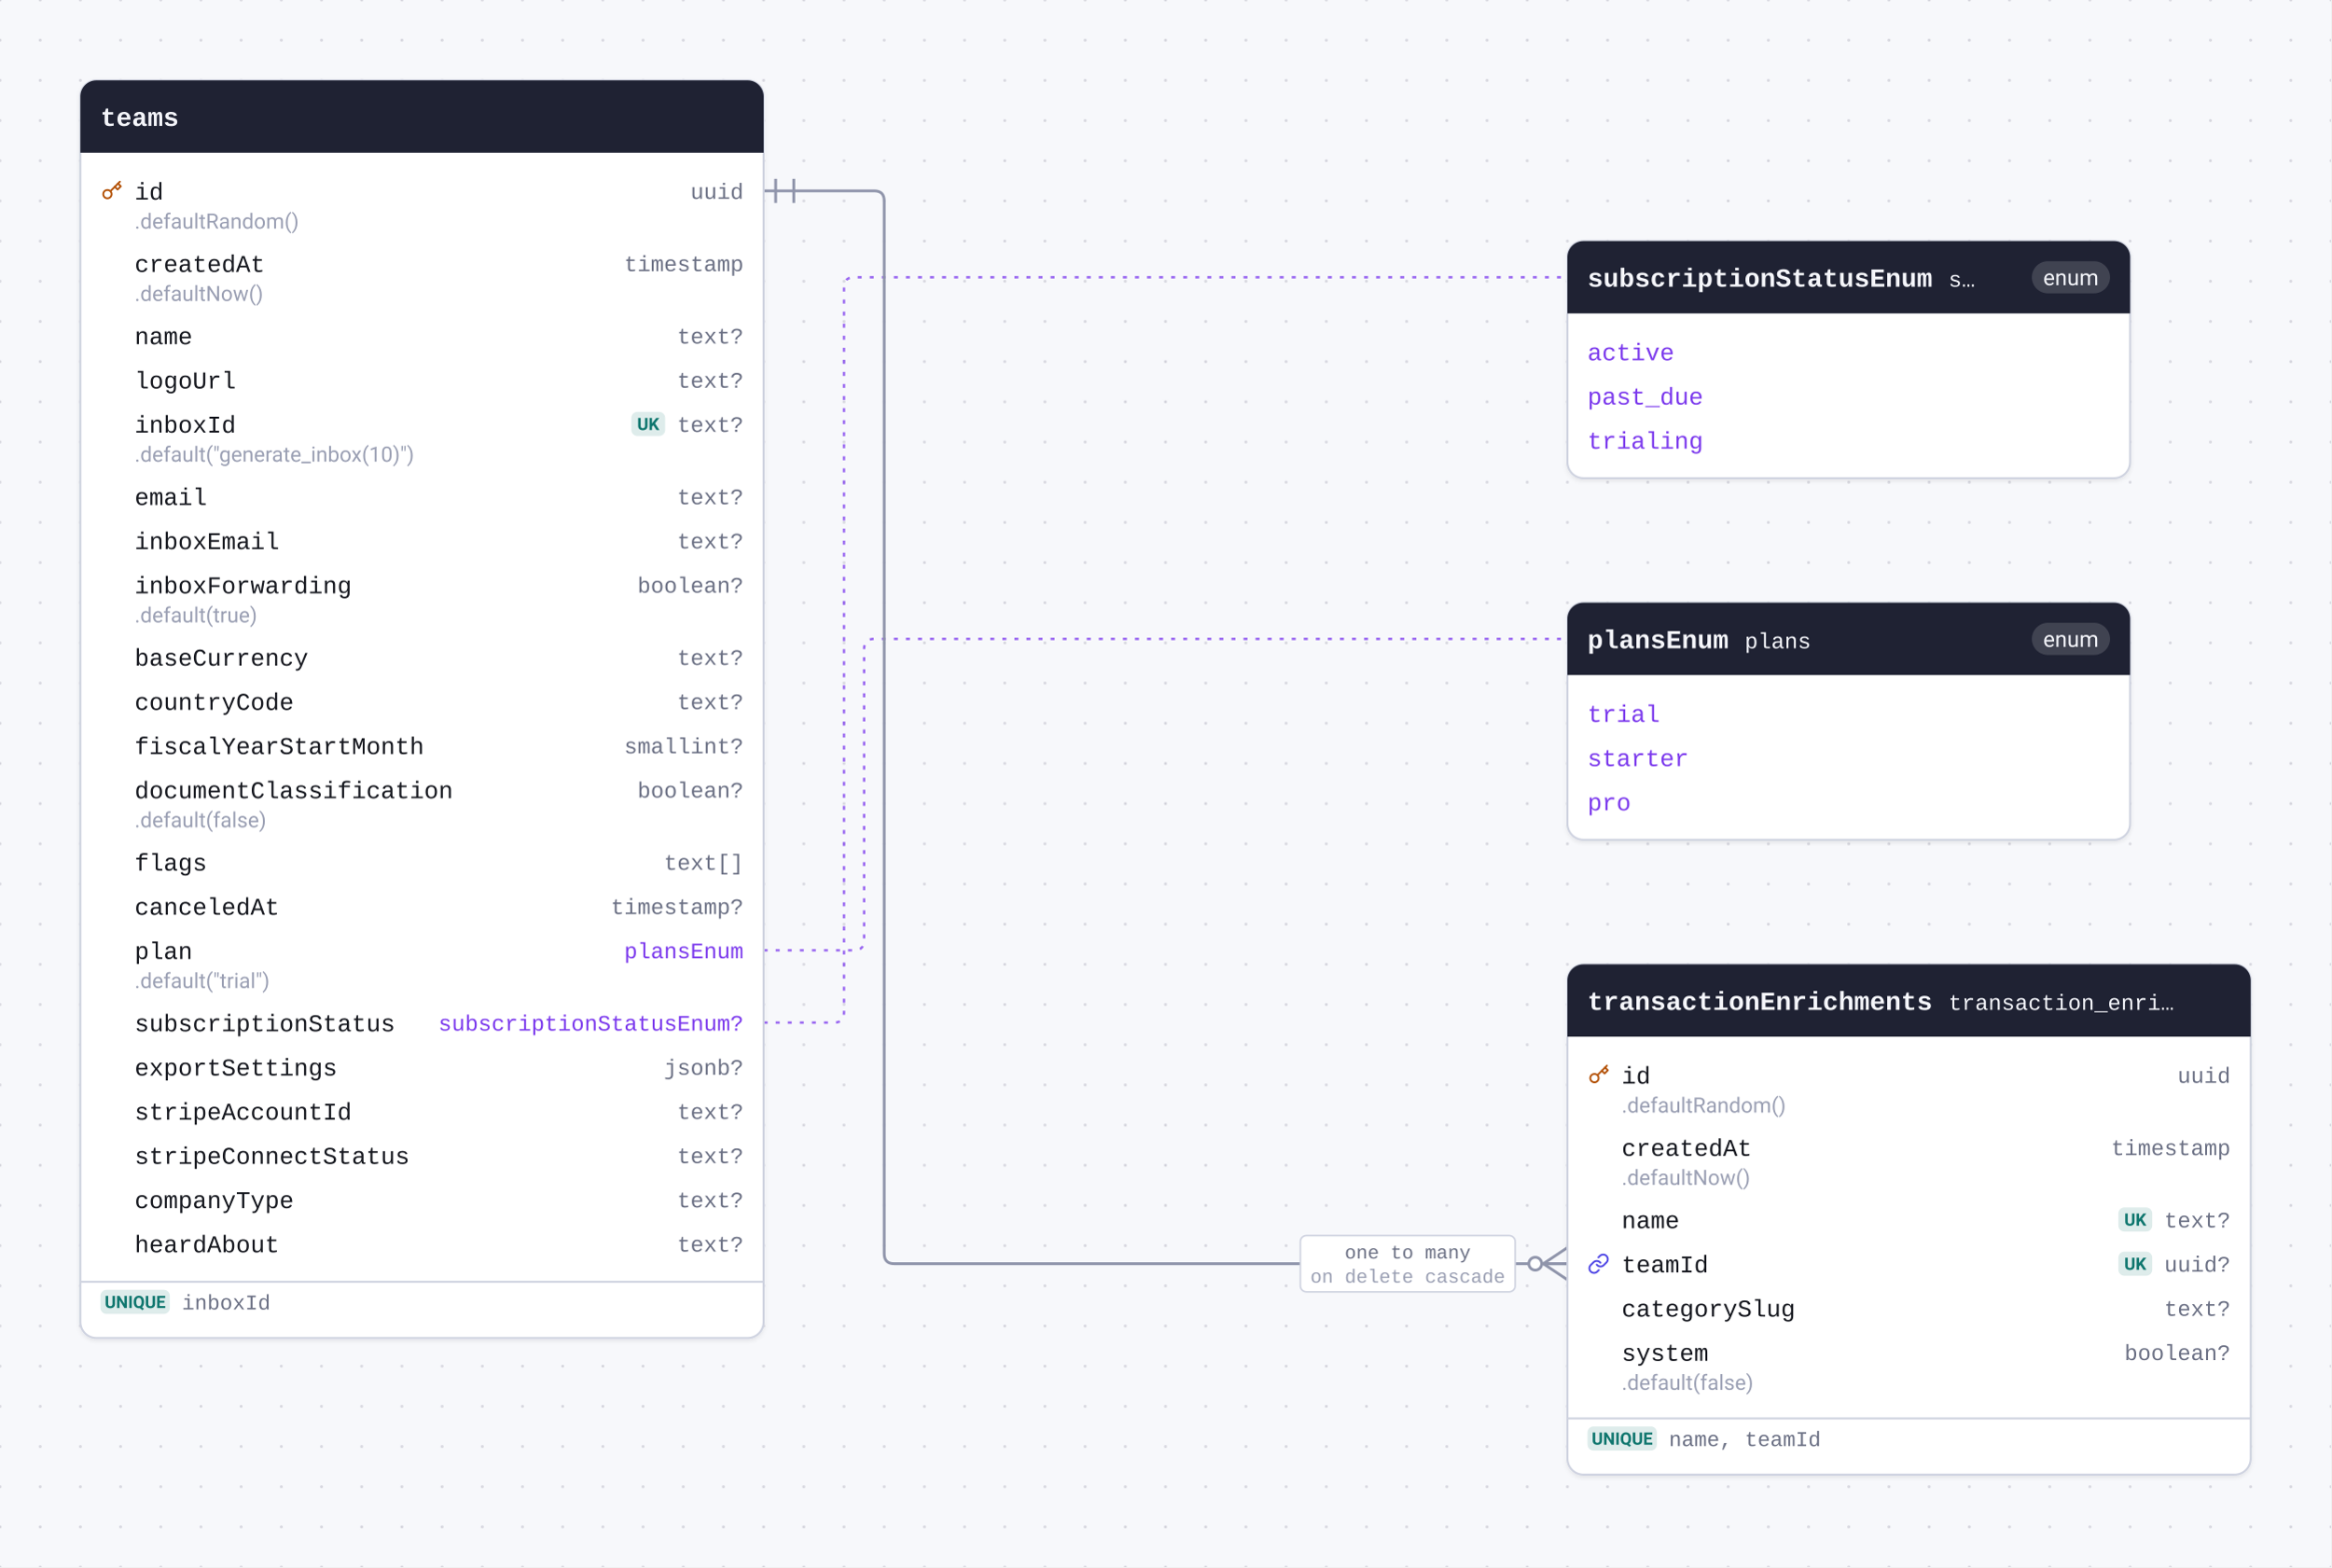
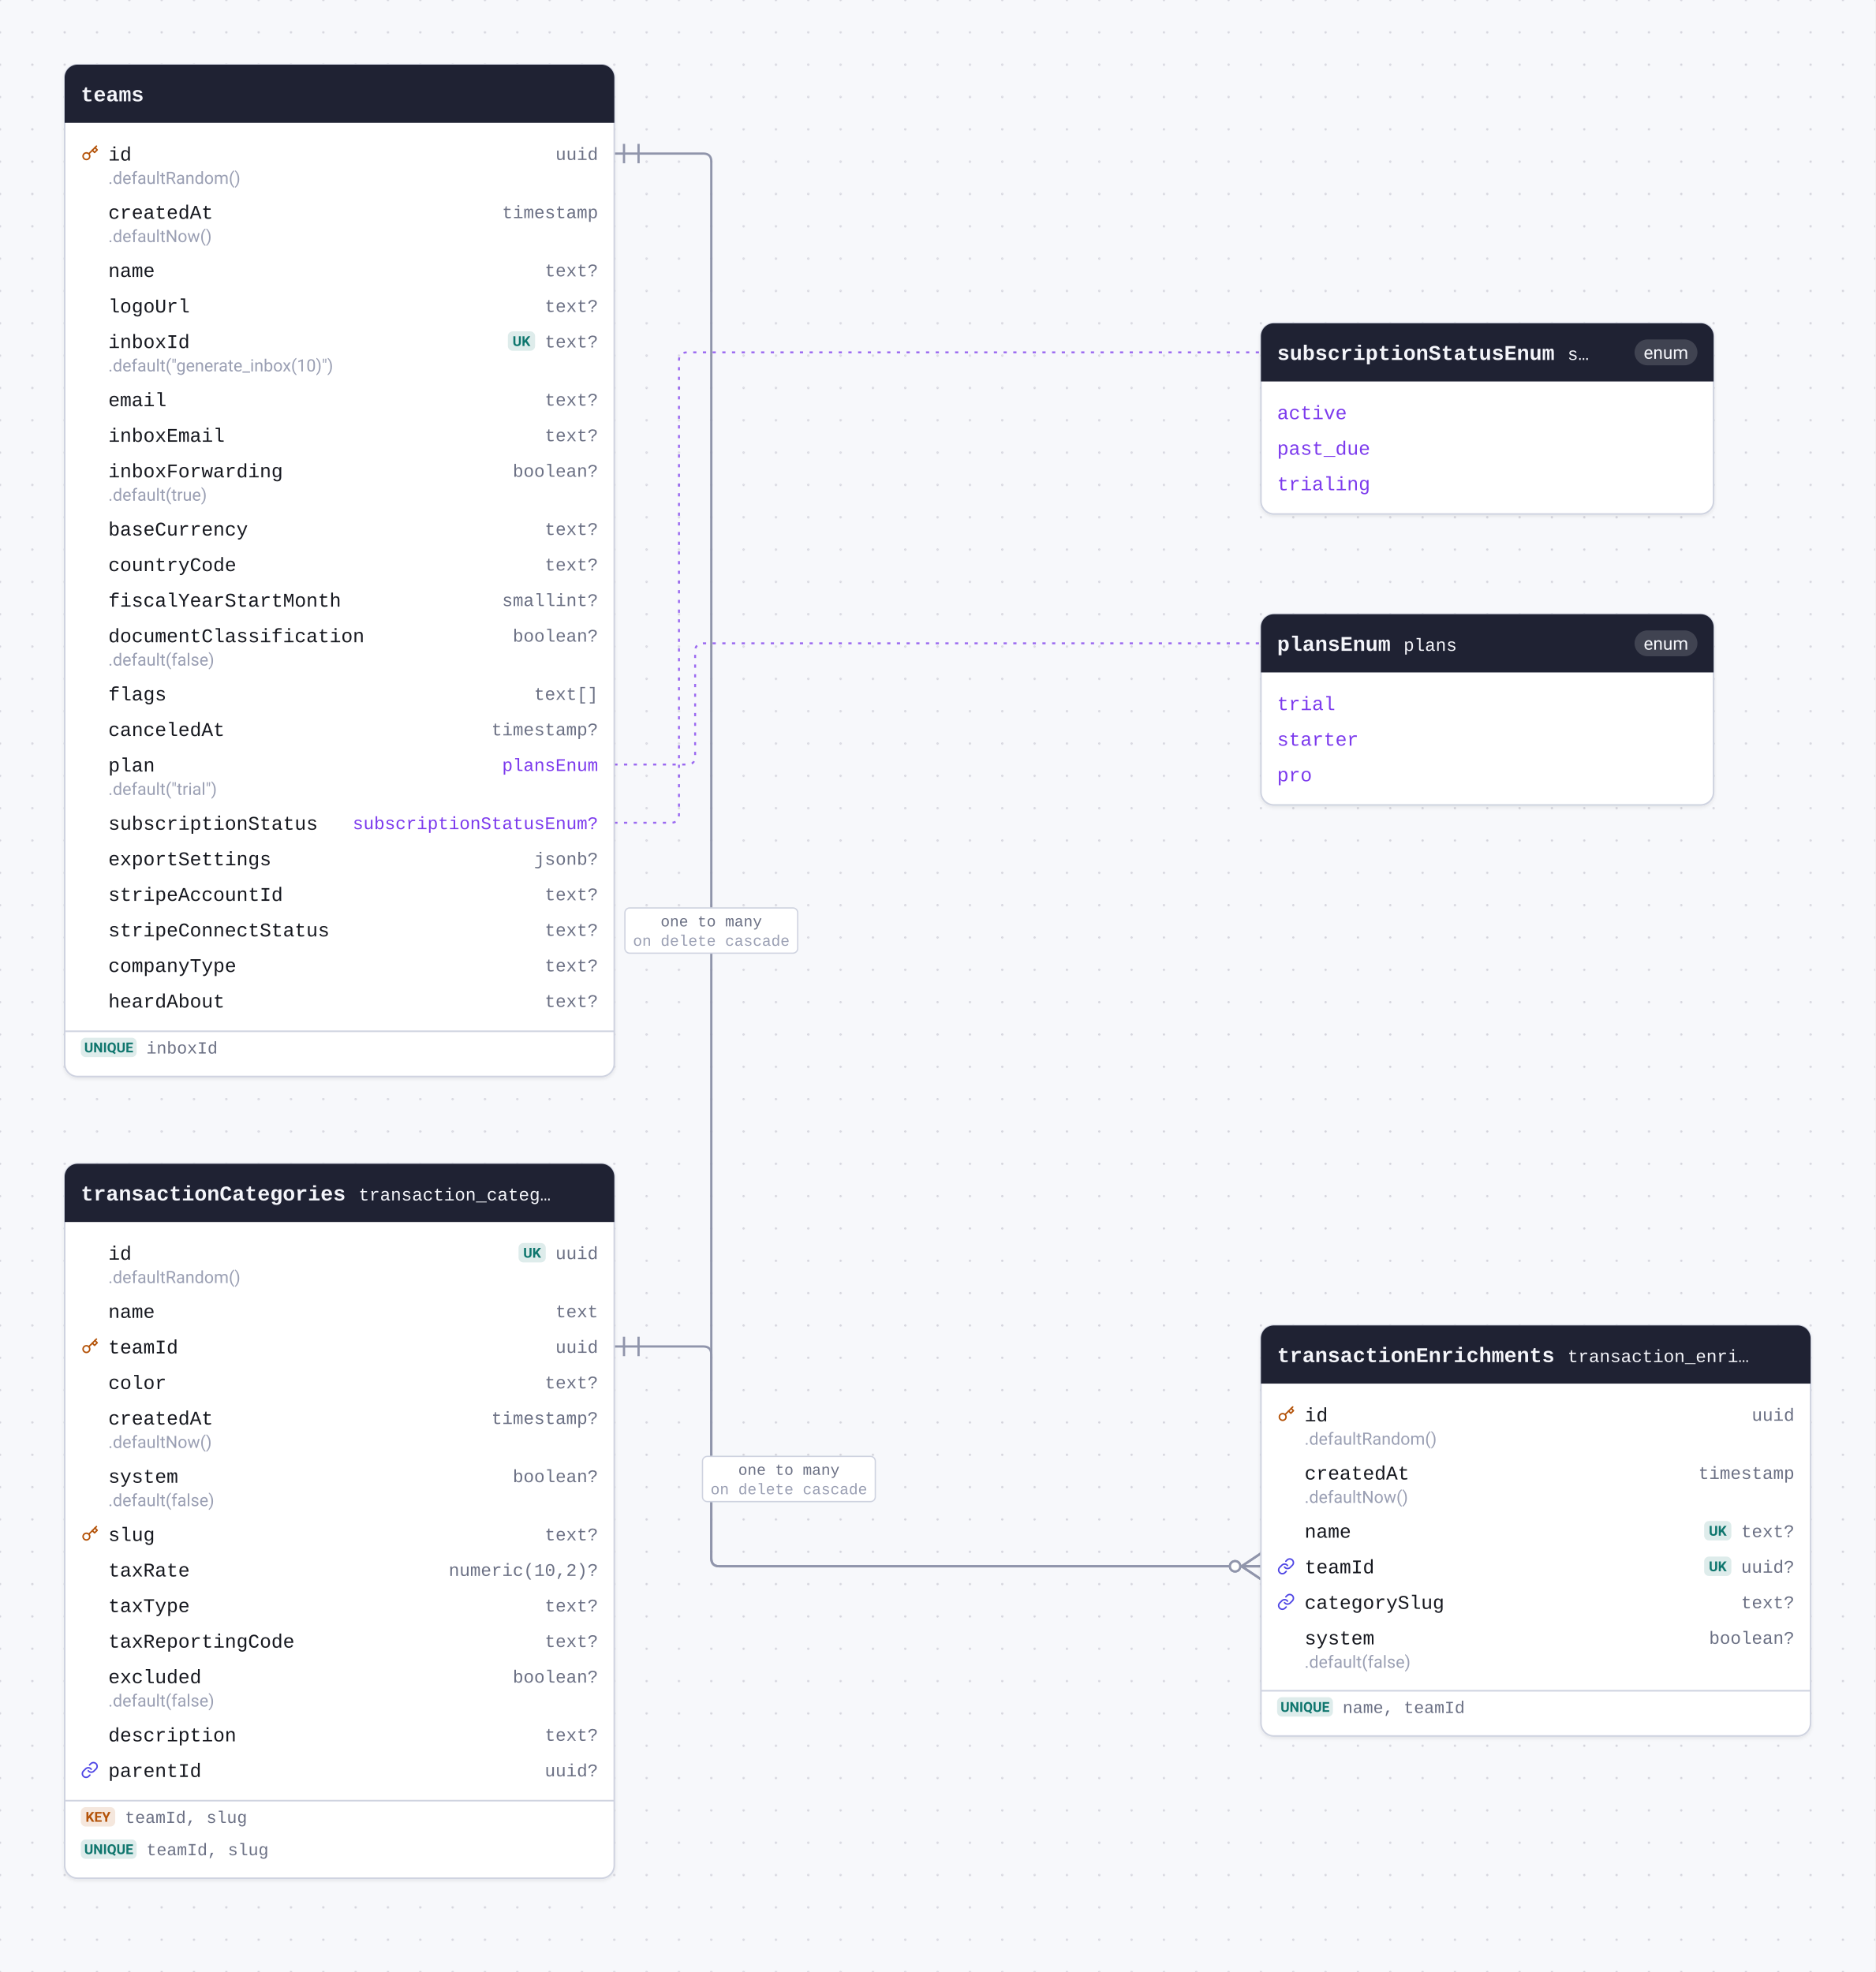
- <svg xmlns="http://www.w3.org/2000/svg" width="1160" height="780" viewBox="0 0 1160 780">
+ <svg xmlns="http://www.w3.org/2000/svg" width="1160" height="1220" viewBox="0 0 1160 1220">
  <defs>
    <pattern id="dots" x="-0.7" y="-0.7" width="20" height="20" patternUnits="userSpaceOnUse">
      <circle cx="0.7" cy="0.7" r="0.7" fill="#d4d4dc" />
    </pattern>
    <filter id="node-shadow" x="-5%" y="-5%" width="110%" height="115%">
      <feDropShadow dx="0" dy="1" stdDeviation="1" flood-color="#000000" flood-opacity="0.08" />
    </filter>
  </defs>
-   <rect x="0" y="0" width="1160" height="780" fill="#f7f8fb" />
-   <rect x="0" y="0" width="1160" height="780" fill="url(#dots)" />
+   <rect x="0" y="0" width="1160" height="1220" fill="#f7f8fb" />
+   <rect x="0" y="0" width="1160" height="1220" fill="url(#dots)" />
  <g class="enum-edge">
-     <path d="M380 473L400 473L 425,473Q 430,473 430,468L 430,323Q 430,318 435,318L760 318L780 318" fill="none" stroke="#7c3aed" stroke-width="1.2" stroke-dasharray="2 4" opacity="0.75" />
+     <path d="M380 473L400 473L 425,473Q 430,473 430,468L 430,403Q 430,398 435,398L760 398L780 398" fill="none" stroke="#7c3aed" stroke-width="1.2" stroke-dasharray="2 4" opacity="0.75" />
  </g>
  <g class="enum-edge">
-     <path d="M380 509L400 509L 415,509Q 420,509 420,504L 420,143Q 420,138 425,138L760 138L780 138" fill="none" stroke="#7c3aed" stroke-width="1.2" stroke-dasharray="2 4" opacity="0.75" />
+     <path d="M380 509L400 509L 415,509Q 420,509 420,504L 420,223Q 420,218 425,218L760 218L780 218" fill="none" stroke="#7c3aed" stroke-width="1.2" stroke-dasharray="2 4" opacity="0.75" />
  </g>
  <g class="relation-edge">
-     <path d="M380 95L400 95L 435,95Q 440,95 440,100L 440,624Q 440,629 445,629L760 629L780 629" fill="none" stroke="#9095ab" stroke-width="1.4" />
+     <path d="M380 833L400 833L 435,833Q 440,833 440,838L 440,964Q 440,969 445,969L760 969L780 969" fill="none" stroke="#9095ab" stroke-width="1.4" />
+     <g transform="translate(380 833) scale(-1 1)" fill="none" stroke="#9095ab" stroke-width="1.4">
+       <path d="M-6 -6 L-6 6" />
+       <path d="M-15 -6 L-15 6" />
+     </g>
+     <g transform="translate(780 969)" fill="none" stroke="#9095ab" stroke-width="1.4">
+       <path d="M0 -8 L-12 0 L0 8 M-12 0 L0 0" />
+       <circle cx="-16" cy="0" r="3.2" fill="#ffffff" />
+     </g>
+   </g>
+   <g class="relation-edge">
+     <path d="M380 95L400 95L 435,95Q 440,95 440,100L 440,964Q 440,969 445,969L760 969L780 969" fill="none" stroke="#9095ab" stroke-width="1.4" />
    <g transform="translate(380 95) scale(-1 1)" fill="none" stroke="#9095ab" stroke-width="1.4">
      <path d="M-6 -6 L-6 6" />
      <path d="M-15 -6 L-15 6" />
    </g>
-     <g transform="translate(780 629)" fill="none" stroke="#9095ab" stroke-width="1.4">
+     <g transform="translate(780 969)" fill="none" stroke="#9095ab" stroke-width="1.4">
      <path d="M0 -8 L-12 0 L0 8 M-12 0 L0 0" />
      <circle cx="-16" cy="0" r="3.2" fill="#ffffff" />
    </g>
  </g>
  <g class="model-node">
    <clipPath id="node-clip-0">
      <rect x="40" y="40" width="340" height="626" rx="8" />
    </clipPath>
    <rect x="40" y="40" width="340" height="626" rx="8" fill="#ffffff" stroke="#cfd3e0" filter="url(#node-shadow)" />
    <rect x="40" y="40" width="340" height="36" fill="#1f2233" clip-path="url(#node-clip-0)" />
    <text x="50" y="62.68" font-family="ui-monospace, SF Mono, Menlo, Consolas, Liberation Mono, DejaVu Sans Mono, monospace" font-size="13" font-weight="700" fill="#f4f5fa">teams</text>
    <g transform="translate(50 89.5) scale(0.46)" fill="none" stroke="#b45309" stroke-width="2" stroke-linecap="round" stroke-linejoin="round">
      <circle cx="7.5" cy="15.5" r="4.5" />
      <path d="m21 2-9.6 9.6" />
      <path d="m15.5 7.5 3 3L22 7l-3-3" />
    </g>
    <text x="67" y="99.32" font-family="ui-monospace, SF Mono, Menlo, Consolas, Liberation Mono, DejaVu Sans Mono, monospace" font-size="12" fill="#16181f">id</text>
    <text x="370" y="98.96" font-family="ui-monospace, SF Mono, Menlo, Consolas, Liberation Mono, DejaVu Sans Mono, monospace" font-size="11" text-anchor="end" fill="#6b7084">uuid</text>
    <text x="67" y="113.78" font-family="ui-sans-serif, -apple-system, Segoe UI, Roboto, Helvetica Neue, Arial, DejaVu Sans, sans-serif" font-size="10.5" fill="#9a9fb3">.defaultRandom()</text>
    <text x="67" y="135.32" font-family="ui-monospace, SF Mono, Menlo, Consolas, Liberation Mono, DejaVu Sans Mono, monospace" font-size="12" fill="#16181f">createdAt</text>
    <text x="370" y="134.96" font-family="ui-monospace, SF Mono, Menlo, Consolas, Liberation Mono, DejaVu Sans Mono, monospace" font-size="11" text-anchor="end" fill="#6b7084">timestamp</text>
    <text x="67" y="149.78" font-family="ui-sans-serif, -apple-system, Segoe UI, Roboto, Helvetica Neue, Arial, DejaVu Sans, sans-serif" font-size="10.5" fill="#9a9fb3">.defaultNow()</text>
    <text x="67" y="171.32" font-family="ui-monospace, SF Mono, Menlo, Consolas, Liberation Mono, DejaVu Sans Mono, monospace" font-size="12" fill="#16181f">name</text>
    <text x="370" y="170.96" font-family="ui-monospace, SF Mono, Menlo, Consolas, Liberation Mono, DejaVu Sans Mono, monospace" font-size="11" text-anchor="end" fill="#6b7084">text?</text>
    <text x="67" y="193.32" font-family="ui-monospace, SF Mono, Menlo, Consolas, Liberation Mono, DejaVu Sans Mono, monospace" font-size="12" fill="#16181f">logoUrl</text>
    <text x="370" y="192.96" font-family="ui-monospace, SF Mono, Menlo, Consolas, Liberation Mono, DejaVu Sans Mono, monospace" font-size="11" text-anchor="end" fill="#6b7084">text?</text>
    <rect x="314.16" y="205" width="16.84" height="12" rx="3" fill="#0f766e" fill-opacity="0.14" />
    <text x="322.58" y="214.06" font-family="ui-sans-serif, -apple-system, Segoe UI, Roboto, Helvetica Neue, Arial, DejaVu Sans, sans-serif" font-size="8.5" font-weight="600" text-anchor="middle" fill="#0f766e">UK</text>
    <text x="67" y="215.32" font-family="ui-monospace, SF Mono, Menlo, Consolas, Liberation Mono, DejaVu Sans Mono, monospace" font-size="12" fill="#16181f">inboxId</text>
    <text x="370" y="214.96" font-family="ui-monospace, SF Mono, Menlo, Consolas, Liberation Mono, DejaVu Sans Mono, monospace" font-size="11" text-anchor="end" fill="#6b7084">text?</text>
    <text x="67" y="229.78" font-family="ui-sans-serif, -apple-system, Segoe UI, Roboto, Helvetica Neue, Arial, DejaVu Sans, sans-serif" font-size="10.5" fill="#9a9fb3">.default("generate_inbox(10)")</text>
    <text x="67" y="251.32" font-family="ui-monospace, SF Mono, Menlo, Consolas, Liberation Mono, DejaVu Sans Mono, monospace" font-size="12" fill="#16181f">email</text>
    <text x="370" y="250.96" font-family="ui-monospace, SF Mono, Menlo, Consolas, Liberation Mono, DejaVu Sans Mono, monospace" font-size="11" text-anchor="end" fill="#6b7084">text?</text>
    <text x="67" y="273.32" font-family="ui-monospace, SF Mono, Menlo, Consolas, Liberation Mono, DejaVu Sans Mono, monospace" font-size="12" fill="#16181f">inboxEmail</text>
    <text x="370" y="272.96" font-family="ui-monospace, SF Mono, Menlo, Consolas, Liberation Mono, DejaVu Sans Mono, monospace" font-size="11" text-anchor="end" fill="#6b7084">text?</text>
    <text x="67" y="295.32" font-family="ui-monospace, SF Mono, Menlo, Consolas, Liberation Mono, DejaVu Sans Mono, monospace" font-size="12" fill="#16181f">inboxForwarding</text>
    <text x="370" y="294.96" font-family="ui-monospace, SF Mono, Menlo, Consolas, Liberation Mono, DejaVu Sans Mono, monospace" font-size="11" text-anchor="end" fill="#6b7084">boolean?</text>
    <text x="67" y="309.78" font-family="ui-sans-serif, -apple-system, Segoe UI, Roboto, Helvetica Neue, Arial, DejaVu Sans, sans-serif" font-size="10.5" fill="#9a9fb3">.default(true)</text>
    <text x="67" y="331.32" font-family="ui-monospace, SF Mono, Menlo, Consolas, Liberation Mono, DejaVu Sans Mono, monospace" font-size="12" fill="#16181f">baseCurrency</text>
    <text x="370" y="330.96" font-family="ui-monospace, SF Mono, Menlo, Consolas, Liberation Mono, DejaVu Sans Mono, monospace" font-size="11" text-anchor="end" fill="#6b7084">text?</text>
    <text x="67" y="353.32" font-family="ui-monospace, SF Mono, Menlo, Consolas, Liberation Mono, DejaVu Sans Mono, monospace" font-size="12" fill="#16181f">countryCode</text>
    <text x="370" y="352.96" font-family="ui-monospace, SF Mono, Menlo, Consolas, Liberation Mono, DejaVu Sans Mono, monospace" font-size="11" text-anchor="end" fill="#6b7084">text?</text>
    <text x="67" y="375.32" font-family="ui-monospace, SF Mono, Menlo, Consolas, Liberation Mono, DejaVu Sans Mono, monospace" font-size="12" fill="#16181f">fiscalYearStartMonth</text>
    <text x="370" y="374.96" font-family="ui-monospace, SF Mono, Menlo, Consolas, Liberation Mono, DejaVu Sans Mono, monospace" font-size="11" text-anchor="end" fill="#6b7084">smallint?</text>
    <text x="67" y="397.32" font-family="ui-monospace, SF Mono, Menlo, Consolas, Liberation Mono, DejaVu Sans Mono, monospace" font-size="12" fill="#16181f">documentClassification</text>
    <text x="370" y="396.96" font-family="ui-monospace, SF Mono, Menlo, Consolas, Liberation Mono, DejaVu Sans Mono, monospace" font-size="11" text-anchor="end" fill="#6b7084">boolean?</text>
    <text x="67" y="411.78" font-family="ui-sans-serif, -apple-system, Segoe UI, Roboto, Helvetica Neue, Arial, DejaVu Sans, sans-serif" font-size="10.5" fill="#9a9fb3">.default(false)</text>
    <text x="67" y="433.32" font-family="ui-monospace, SF Mono, Menlo, Consolas, Liberation Mono, DejaVu Sans Mono, monospace" font-size="12" fill="#16181f">flags</text>
    <text x="370" y="432.96" font-family="ui-monospace, SF Mono, Menlo, Consolas, Liberation Mono, DejaVu Sans Mono, monospace" font-size="11" text-anchor="end" fill="#6b7084">text[]</text>
    <text x="67" y="455.32" font-family="ui-monospace, SF Mono, Menlo, Consolas, Liberation Mono, DejaVu Sans Mono, monospace" font-size="12" fill="#16181f">canceledAt</text>
    <text x="370" y="454.96" font-family="ui-monospace, SF Mono, Menlo, Consolas, Liberation Mono, DejaVu Sans Mono, monospace" font-size="11" text-anchor="end" fill="#6b7084">timestamp?</text>
    <text x="67" y="477.32" font-family="ui-monospace, SF Mono, Menlo, Consolas, Liberation Mono, DejaVu Sans Mono, monospace" font-size="12" fill="#16181f">plan</text>
    <text x="370" y="476.96" font-family="ui-monospace, SF Mono, Menlo, Consolas, Liberation Mono, DejaVu Sans Mono, monospace" font-size="11" text-anchor="end" fill="#7c3aed">plansEnum</text>
    <text x="67" y="491.78" font-family="ui-sans-serif, -apple-system, Segoe UI, Roboto, Helvetica Neue, Arial, DejaVu Sans, sans-serif" font-size="10.5" fill="#9a9fb3">.default("trial")</text>
    <text x="67" y="513.32" font-family="ui-monospace, SF Mono, Menlo, Consolas, Liberation Mono, DejaVu Sans Mono, monospace" font-size="12" fill="#16181f">subscriptionStatus</text>
    <text x="370" y="512.96" font-family="ui-monospace, SF Mono, Menlo, Consolas, Liberation Mono, DejaVu Sans Mono, monospace" font-size="11" text-anchor="end" fill="#7c3aed">subscriptionStatusEnum?</text>
    <text x="67" y="535.32" font-family="ui-monospace, SF Mono, Menlo, Consolas, Liberation Mono, DejaVu Sans Mono, monospace" font-size="12" fill="#16181f">exportSettings</text>
    <text x="370" y="534.96" font-family="ui-monospace, SF Mono, Menlo, Consolas, Liberation Mono, DejaVu Sans Mono, monospace" font-size="11" text-anchor="end" fill="#6b7084">jsonb?</text>
    <text x="67" y="557.32" font-family="ui-monospace, SF Mono, Menlo, Consolas, Liberation Mono, DejaVu Sans Mono, monospace" font-size="12" fill="#16181f">stripeAccountId</text>
    <text x="370" y="556.96" font-family="ui-monospace, SF Mono, Menlo, Consolas, Liberation Mono, DejaVu Sans Mono, monospace" font-size="11" text-anchor="end" fill="#6b7084">text?</text>
    <text x="67" y="579.32" font-family="ui-monospace, SF Mono, Menlo, Consolas, Liberation Mono, DejaVu Sans Mono, monospace" font-size="12" fill="#16181f">stripeConnectStatus</text>
    <text x="370" y="578.96" font-family="ui-monospace, SF Mono, Menlo, Consolas, Liberation Mono, DejaVu Sans Mono, monospace" font-size="11" text-anchor="end" fill="#6b7084">text?</text>
    <text x="67" y="601.32" font-family="ui-monospace, SF Mono, Menlo, Consolas, Liberation Mono, DejaVu Sans Mono, monospace" font-size="12" fill="#16181f">companyType</text>
    <text x="370" y="600.96" font-family="ui-monospace, SF Mono, Menlo, Consolas, Liberation Mono, DejaVu Sans Mono, monospace" font-size="11" text-anchor="end" fill="#6b7084">text?</text>
    <text x="67" y="623.32" font-family="ui-monospace, SF Mono, Menlo, Consolas, Liberation Mono, DejaVu Sans Mono, monospace" font-size="12" fill="#16181f">heardAbout</text>
    <text x="370" y="622.96" font-family="ui-monospace, SF Mono, Menlo, Consolas, Liberation Mono, DejaVu Sans Mono, monospace" font-size="11" text-anchor="end" fill="#6b7084">text?</text>
    <path d="M40 638H380" stroke="#cfd3e0" stroke-width="1" />
    <rect x="50" y="642" width="34.52" height="12" rx="3" fill="#0f766e" fill-opacity="0.14" />
    <text x="67.26" y="651.06" font-family="ui-sans-serif, -apple-system, Segoe UI, Roboto, Helvetica Neue, Arial, DejaVu Sans, sans-serif" font-size="8.5" font-weight="600" text-anchor="middle" fill="#0f766e">UNIQUE</text>
    <text x="90.52" y="651.78" font-family="ui-monospace, SF Mono, Menlo, Consolas, Liberation Mono, DejaVu Sans Mono, monospace" font-size="10.5" fill="#6b7084">inboxId</text>
  </g>
  <g class="model-node">
    <clipPath id="node-clip-1">
-       <rect x="780" y="480" width="340" height="254" rx="8" />
-     </clipPath>
-     <rect x="780" y="480" width="340" height="254" rx="8" fill="#ffffff" stroke="#cfd3e0" filter="url(#node-shadow)" />
-     <rect x="780" y="480" width="340" height="36" fill="#1f2233" clip-path="url(#node-clip-1)" />
-     <text x="790" y="502.68" font-family="ui-monospace, SF Mono, Menlo, Consolas, Liberation Mono, DejaVu Sans Mono, monospace" font-size="13" font-weight="700" fill="#f4f5fa">transactionEnrichments<tspan dx="8" font-size="11" font-weight="400" opacity="0.6">transaction_enri…</tspan>
-     </text>
-     <g transform="translate(790 529.5) scale(0.46)" fill="none" stroke="#b45309" stroke-width="2" stroke-linecap="round" stroke-linejoin="round">
-       <circle cx="7.5" cy="15.5" r="4.5" />
-       <path d="m21 2-9.6 9.6" />
-       <path d="m15.5 7.5 3 3L22 7l-3-3" />
-     </g>
-     <text x="807" y="539.32" font-family="ui-monospace, SF Mono, Menlo, Consolas, Liberation Mono, DejaVu Sans Mono, monospace" font-size="12" fill="#16181f">id</text>
-     <text x="1110" y="538.96" font-family="ui-monospace, SF Mono, Menlo, Consolas, Liberation Mono, DejaVu Sans Mono, monospace" font-size="11" text-anchor="end" fill="#6b7084">uuid</text>
-     <text x="807" y="553.78" font-family="ui-sans-serif, -apple-system, Segoe UI, Roboto, Helvetica Neue, Arial, DejaVu Sans, sans-serif" font-size="10.5" fill="#9a9fb3">.defaultRandom()</text>
-     <text x="807" y="575.32" font-family="ui-monospace, SF Mono, Menlo, Consolas, Liberation Mono, DejaVu Sans Mono, monospace" font-size="12" fill="#16181f">createdAt</text>
-     <text x="1110" y="574.96" font-family="ui-monospace, SF Mono, Menlo, Consolas, Liberation Mono, DejaVu Sans Mono, monospace" font-size="11" text-anchor="end" fill="#6b7084">timestamp</text>
-     <text x="807" y="589.78" font-family="ui-sans-serif, -apple-system, Segoe UI, Roboto, Helvetica Neue, Arial, DejaVu Sans, sans-serif" font-size="10.5" fill="#9a9fb3">.defaultNow()</text>
-     <rect x="1054.16" y="601" width="16.84" height="12" rx="3" fill="#0f766e" fill-opacity="0.14" />
-     <text x="1062.58" y="610.06" font-family="ui-sans-serif, -apple-system, Segoe UI, Roboto, Helvetica Neue, Arial, DejaVu Sans, sans-serif" font-size="8.5" font-weight="600" text-anchor="middle" fill="#0f766e">UK</text>
-     <text x="807" y="611.32" font-family="ui-monospace, SF Mono, Menlo, Consolas, Liberation Mono, DejaVu Sans Mono, monospace" font-size="12" fill="#16181f">name</text>
-     <text x="1110" y="610.96" font-family="ui-monospace, SF Mono, Menlo, Consolas, Liberation Mono, DejaVu Sans Mono, monospace" font-size="11" text-anchor="end" fill="#6b7084">text?</text>
-     <g transform="translate(790 623.5) scale(0.46)" fill="none" stroke="#4f46e5" stroke-width="2" stroke-linecap="round" stroke-linejoin="round">
+       <rect x="780" y="820" width="340" height="254" rx="8" />
+     </clipPath>
+     <rect x="780" y="820" width="340" height="254" rx="8" fill="#ffffff" stroke="#cfd3e0" filter="url(#node-shadow)" />
+     <rect x="780" y="820" width="340" height="36" fill="#1f2233" clip-path="url(#node-clip-1)" />
+     <text x="790" y="842.68" font-family="ui-monospace, SF Mono, Menlo, Consolas, Liberation Mono, DejaVu Sans Mono, monospace" font-size="13" font-weight="700" fill="#f4f5fa">transactionEnrichments<tspan dx="8" font-size="11" font-weight="400" opacity="0.6">transaction_enri…</tspan>
+     </text>
+     <g transform="translate(790 869.5) scale(0.46)" fill="none" stroke="#b45309" stroke-width="2" stroke-linecap="round" stroke-linejoin="round">
+       <circle cx="7.5" cy="15.5" r="4.5" />
+       <path d="m21 2-9.6 9.6" />
+       <path d="m15.5 7.5 3 3L22 7l-3-3" />
+     </g>
+     <text x="807" y="879.32" font-family="ui-monospace, SF Mono, Menlo, Consolas, Liberation Mono, DejaVu Sans Mono, monospace" font-size="12" fill="#16181f">id</text>
+     <text x="1110" y="878.96" font-family="ui-monospace, SF Mono, Menlo, Consolas, Liberation Mono, DejaVu Sans Mono, monospace" font-size="11" text-anchor="end" fill="#6b7084">uuid</text>
+     <text x="807" y="893.78" font-family="ui-sans-serif, -apple-system, Segoe UI, Roboto, Helvetica Neue, Arial, DejaVu Sans, sans-serif" font-size="10.5" fill="#9a9fb3">.defaultRandom()</text>
+     <text x="807" y="915.32" font-family="ui-monospace, SF Mono, Menlo, Consolas, Liberation Mono, DejaVu Sans Mono, monospace" font-size="12" fill="#16181f">createdAt</text>
+     <text x="1110" y="914.96" font-family="ui-monospace, SF Mono, Menlo, Consolas, Liberation Mono, DejaVu Sans Mono, monospace" font-size="11" text-anchor="end" fill="#6b7084">timestamp</text>
+     <text x="807" y="929.78" font-family="ui-sans-serif, -apple-system, Segoe UI, Roboto, Helvetica Neue, Arial, DejaVu Sans, sans-serif" font-size="10.5" fill="#9a9fb3">.defaultNow()</text>
+     <rect x="1054.16" y="941" width="16.84" height="12" rx="3" fill="#0f766e" fill-opacity="0.14" />
+     <text x="1062.58" y="950.06" font-family="ui-sans-serif, -apple-system, Segoe UI, Roboto, Helvetica Neue, Arial, DejaVu Sans, sans-serif" font-size="8.5" font-weight="600" text-anchor="middle" fill="#0f766e">UK</text>
+     <text x="807" y="951.32" font-family="ui-monospace, SF Mono, Menlo, Consolas, Liberation Mono, DejaVu Sans Mono, monospace" font-size="12" fill="#16181f">name</text>
+     <text x="1110" y="950.96" font-family="ui-monospace, SF Mono, Menlo, Consolas, Liberation Mono, DejaVu Sans Mono, monospace" font-size="11" text-anchor="end" fill="#6b7084">text?</text>
+     <g transform="translate(790 963.5) scale(0.46)" fill="none" stroke="#4f46e5" stroke-width="2" stroke-linecap="round" stroke-linejoin="round">
      <path d="M10 13a5 5 0 0 0 7.54.54l3-3a5 5 0 0 0-7.07-7.07l-1.72 1.71" />
      <path d="M14 11a5 5 0 0 0-7.54-.54l-3 3a5 5 0 0 0 7.07 7.07l1.71-1.71" />
    </g>
-     <rect x="1054.16" y="623" width="16.84" height="12" rx="3" fill="#0f766e" fill-opacity="0.14" />
-     <text x="1062.58" y="632.06" font-family="ui-sans-serif, -apple-system, Segoe UI, Roboto, Helvetica Neue, Arial, DejaVu Sans, sans-serif" font-size="8.5" font-weight="600" text-anchor="middle" fill="#0f766e">UK</text>
-     <text x="807" y="633.32" font-family="ui-monospace, SF Mono, Menlo, Consolas, Liberation Mono, DejaVu Sans Mono, monospace" font-size="12" fill="#16181f">teamId</text>
-     <text x="1110" y="632.96" font-family="ui-monospace, SF Mono, Menlo, Consolas, Liberation Mono, DejaVu Sans Mono, monospace" font-size="11" text-anchor="end" fill="#6b7084">uuid?</text>
-     <text x="807" y="655.32" font-family="ui-monospace, SF Mono, Menlo, Consolas, Liberation Mono, DejaVu Sans Mono, monospace" font-size="12" fill="#16181f">categorySlug</text>
-     <text x="1110" y="654.96" font-family="ui-monospace, SF Mono, Menlo, Consolas, Liberation Mono, DejaVu Sans Mono, monospace" font-size="11" text-anchor="end" fill="#6b7084">text?</text>
-     <text x="807" y="677.32" font-family="ui-monospace, SF Mono, Menlo, Consolas, Liberation Mono, DejaVu Sans Mono, monospace" font-size="12" fill="#16181f">system</text>
-     <text x="1110" y="676.96" font-family="ui-monospace, SF Mono, Menlo, Consolas, Liberation Mono, DejaVu Sans Mono, monospace" font-size="11" text-anchor="end" fill="#6b7084">boolean?</text>
-     <text x="807" y="691.78" font-family="ui-sans-serif, -apple-system, Segoe UI, Roboto, Helvetica Neue, Arial, DejaVu Sans, sans-serif" font-size="10.5" fill="#9a9fb3">.default(false)</text>
-     <path d="M780 706H1120" stroke="#cfd3e0" stroke-width="1" />
-     <rect x="790" y="710" width="34.52" height="12" rx="3" fill="#0f766e" fill-opacity="0.14" />
-     <text x="807.26" y="719.06" font-family="ui-sans-serif, -apple-system, Segoe UI, Roboto, Helvetica Neue, Arial, DejaVu Sans, sans-serif" font-size="8.5" font-weight="600" text-anchor="middle" fill="#0f766e">UNIQUE</text>
-     <text x="830.52" y="719.78" font-family="ui-monospace, SF Mono, Menlo, Consolas, Liberation Mono, DejaVu Sans Mono, monospace" font-size="10.5" fill="#6b7084">name, teamId</text>
+     <rect x="1054.16" y="963" width="16.84" height="12" rx="3" fill="#0f766e" fill-opacity="0.14" />
+     <text x="1062.58" y="972.06" font-family="ui-sans-serif, -apple-system, Segoe UI, Roboto, Helvetica Neue, Arial, DejaVu Sans, sans-serif" font-size="8.5" font-weight="600" text-anchor="middle" fill="#0f766e">UK</text>
+     <text x="807" y="973.32" font-family="ui-monospace, SF Mono, Menlo, Consolas, Liberation Mono, DejaVu Sans Mono, monospace" font-size="12" fill="#16181f">teamId</text>
+     <text x="1110" y="972.96" font-family="ui-monospace, SF Mono, Menlo, Consolas, Liberation Mono, DejaVu Sans Mono, monospace" font-size="11" text-anchor="end" fill="#6b7084">uuid?</text>
+     <g transform="translate(790 985.5) scale(0.46)" fill="none" stroke="#4f46e5" stroke-width="2" stroke-linecap="round" stroke-linejoin="round">
+       <path d="M10 13a5 5 0 0 0 7.54.54l3-3a5 5 0 0 0-7.07-7.07l-1.72 1.71" />
+       <path d="M14 11a5 5 0 0 0-7.54-.54l-3 3a5 5 0 0 0 7.07 7.07l1.71-1.71" />
+     </g>
+     <text x="807" y="995.32" font-family="ui-monospace, SF Mono, Menlo, Consolas, Liberation Mono, DejaVu Sans Mono, monospace" font-size="12" fill="#16181f">categorySlug</text>
+     <text x="1110" y="994.96" font-family="ui-monospace, SF Mono, Menlo, Consolas, Liberation Mono, DejaVu Sans Mono, monospace" font-size="11" text-anchor="end" fill="#6b7084">text?</text>
+     <text x="807" y="1017.32" font-family="ui-monospace, SF Mono, Menlo, Consolas, Liberation Mono, DejaVu Sans Mono, monospace" font-size="12" fill="#16181f">system</text>
+     <text x="1110" y="1016.96" font-family="ui-monospace, SF Mono, Menlo, Consolas, Liberation Mono, DejaVu Sans Mono, monospace" font-size="11" text-anchor="end" fill="#6b7084">boolean?</text>
+     <text x="807" y="1031.78" font-family="ui-sans-serif, -apple-system, Segoe UI, Roboto, Helvetica Neue, Arial, DejaVu Sans, sans-serif" font-size="10.5" fill="#9a9fb3">.default(false)</text>
+     <path d="M780 1046H1120" stroke="#cfd3e0" stroke-width="1" />
+     <rect x="790" y="1050" width="34.52" height="12" rx="3" fill="#0f766e" fill-opacity="0.14" />
+     <text x="807.26" y="1059.06" font-family="ui-sans-serif, -apple-system, Segoe UI, Roboto, Helvetica Neue, Arial, DejaVu Sans, sans-serif" font-size="8.5" font-weight="600" text-anchor="middle" fill="#0f766e">UNIQUE</text>
+     <text x="830.52" y="1059.78" font-family="ui-monospace, SF Mono, Menlo, Consolas, Liberation Mono, DejaVu Sans Mono, monospace" font-size="10.5" fill="#6b7084">name, teamId</text>
+   </g>
+   <g class="model-node">
+     <clipPath id="node-clip-2">
+       <rect x="40" y="720" width="340" height="442" rx="8" />
+     </clipPath>
+     <rect x="40" y="720" width="340" height="442" rx="8" fill="#ffffff" stroke="#cfd3e0" filter="url(#node-shadow)" />
+     <rect x="40" y="720" width="340" height="36" fill="#1f2233" clip-path="url(#node-clip-2)" />
+     <text x="50" y="742.68" font-family="ui-monospace, SF Mono, Menlo, Consolas, Liberation Mono, DejaVu Sans Mono, monospace" font-size="13" font-weight="700" fill="#f4f5fa">transactionCategories<tspan dx="8" font-size="11" font-weight="400" opacity="0.6">transaction_categ…</tspan>
+     </text>
+     <rect x="320.76" y="769" width="16.84" height="12" rx="3" fill="#0f766e" fill-opacity="0.14" />
+     <text x="329.18" y="778.06" font-family="ui-sans-serif, -apple-system, Segoe UI, Roboto, Helvetica Neue, Arial, DejaVu Sans, sans-serif" font-size="8.5" font-weight="600" text-anchor="middle" fill="#0f766e">UK</text>
+     <text x="67" y="779.32" font-family="ui-monospace, SF Mono, Menlo, Consolas, Liberation Mono, DejaVu Sans Mono, monospace" font-size="12" fill="#16181f">id</text>
+     <text x="370" y="778.96" font-family="ui-monospace, SF Mono, Menlo, Consolas, Liberation Mono, DejaVu Sans Mono, monospace" font-size="11" text-anchor="end" fill="#6b7084">uuid</text>
+     <text x="67" y="793.78" font-family="ui-sans-serif, -apple-system, Segoe UI, Roboto, Helvetica Neue, Arial, DejaVu Sans, sans-serif" font-size="10.5" fill="#9a9fb3">.defaultRandom()</text>
+     <text x="67" y="815.32" font-family="ui-monospace, SF Mono, Menlo, Consolas, Liberation Mono, DejaVu Sans Mono, monospace" font-size="12" fill="#16181f">name</text>
+     <text x="370" y="814.96" font-family="ui-monospace, SF Mono, Menlo, Consolas, Liberation Mono, DejaVu Sans Mono, monospace" font-size="11" text-anchor="end" fill="#6b7084">text</text>
+     <g transform="translate(50 827.5) scale(0.46)" fill="none" stroke="#b45309" stroke-width="2" stroke-linecap="round" stroke-linejoin="round">
+       <circle cx="7.5" cy="15.5" r="4.5" />
+       <path d="m21 2-9.6 9.6" />
+       <path d="m15.5 7.5 3 3L22 7l-3-3" />
+     </g>
+     <text x="67" y="837.32" font-family="ui-monospace, SF Mono, Menlo, Consolas, Liberation Mono, DejaVu Sans Mono, monospace" font-size="12" fill="#16181f">teamId</text>
+     <text x="370" y="836.96" font-family="ui-monospace, SF Mono, Menlo, Consolas, Liberation Mono, DejaVu Sans Mono, monospace" font-size="11" text-anchor="end" fill="#6b7084">uuid</text>
+     <text x="67" y="859.32" font-family="ui-monospace, SF Mono, Menlo, Consolas, Liberation Mono, DejaVu Sans Mono, monospace" font-size="12" fill="#16181f">color</text>
+     <text x="370" y="858.96" font-family="ui-monospace, SF Mono, Menlo, Consolas, Liberation Mono, DejaVu Sans Mono, monospace" font-size="11" text-anchor="end" fill="#6b7084">text?</text>
+     <text x="67" y="881.32" font-family="ui-monospace, SF Mono, Menlo, Consolas, Liberation Mono, DejaVu Sans Mono, monospace" font-size="12" fill="#16181f">createdAt</text>
+     <text x="370" y="880.96" font-family="ui-monospace, SF Mono, Menlo, Consolas, Liberation Mono, DejaVu Sans Mono, monospace" font-size="11" text-anchor="end" fill="#6b7084">timestamp?</text>
+     <text x="67" y="895.78" font-family="ui-sans-serif, -apple-system, Segoe UI, Roboto, Helvetica Neue, Arial, DejaVu Sans, sans-serif" font-size="10.5" fill="#9a9fb3">.defaultNow()</text>
+     <text x="67" y="917.32" font-family="ui-monospace, SF Mono, Menlo, Consolas, Liberation Mono, DejaVu Sans Mono, monospace" font-size="12" fill="#16181f">system</text>
+     <text x="370" y="916.96" font-family="ui-monospace, SF Mono, Menlo, Consolas, Liberation Mono, DejaVu Sans Mono, monospace" font-size="11" text-anchor="end" fill="#6b7084">boolean?</text>
+     <text x="67" y="931.78" font-family="ui-sans-serif, -apple-system, Segoe UI, Roboto, Helvetica Neue, Arial, DejaVu Sans, sans-serif" font-size="10.5" fill="#9a9fb3">.default(false)</text>
+     <g transform="translate(50 943.5) scale(0.46)" fill="none" stroke="#b45309" stroke-width="2" stroke-linecap="round" stroke-linejoin="round">
+       <circle cx="7.5" cy="15.5" r="4.5" />
+       <path d="m21 2-9.6 9.6" />
+       <path d="m15.5 7.5 3 3L22 7l-3-3" />
+     </g>
+     <text x="67" y="953.32" font-family="ui-monospace, SF Mono, Menlo, Consolas, Liberation Mono, DejaVu Sans Mono, monospace" font-size="12" fill="#16181f">slug</text>
+     <text x="370" y="952.96" font-family="ui-monospace, SF Mono, Menlo, Consolas, Liberation Mono, DejaVu Sans Mono, monospace" font-size="11" text-anchor="end" fill="#6b7084">text?</text>
+     <text x="67" y="975.32" font-family="ui-monospace, SF Mono, Menlo, Consolas, Liberation Mono, DejaVu Sans Mono, monospace" font-size="12" fill="#16181f">taxRate</text>
+     <text x="370" y="974.96" font-family="ui-monospace, SF Mono, Menlo, Consolas, Liberation Mono, DejaVu Sans Mono, monospace" font-size="11" text-anchor="end" fill="#6b7084">numeric(10,2)?</text>
+     <text x="67" y="997.32" font-family="ui-monospace, SF Mono, Menlo, Consolas, Liberation Mono, DejaVu Sans Mono, monospace" font-size="12" fill="#16181f">taxType</text>
+     <text x="370" y="996.96" font-family="ui-monospace, SF Mono, Menlo, Consolas, Liberation Mono, DejaVu Sans Mono, monospace" font-size="11" text-anchor="end" fill="#6b7084">text?</text>
+     <text x="67" y="1019.32" font-family="ui-monospace, SF Mono, Menlo, Consolas, Liberation Mono, DejaVu Sans Mono, monospace" font-size="12" fill="#16181f">taxReportingCode</text>
+     <text x="370" y="1018.96" font-family="ui-monospace, SF Mono, Menlo, Consolas, Liberation Mono, DejaVu Sans Mono, monospace" font-size="11" text-anchor="end" fill="#6b7084">text?</text>
+     <text x="67" y="1041.32" font-family="ui-monospace, SF Mono, Menlo, Consolas, Liberation Mono, DejaVu Sans Mono, monospace" font-size="12" fill="#16181f">excluded</text>
+     <text x="370" y="1040.96" font-family="ui-monospace, SF Mono, Menlo, Consolas, Liberation Mono, DejaVu Sans Mono, monospace" font-size="11" text-anchor="end" fill="#6b7084">boolean?</text>
+     <text x="67" y="1055.78" font-family="ui-sans-serif, -apple-system, Segoe UI, Roboto, Helvetica Neue, Arial, DejaVu Sans, sans-serif" font-size="10.5" fill="#9a9fb3">.default(false)</text>
+     <text x="67" y="1077.32" font-family="ui-monospace, SF Mono, Menlo, Consolas, Liberation Mono, DejaVu Sans Mono, monospace" font-size="12" fill="#16181f">description</text>
+     <text x="370" y="1076.96" font-family="ui-monospace, SF Mono, Menlo, Consolas, Liberation Mono, DejaVu Sans Mono, monospace" font-size="11" text-anchor="end" fill="#6b7084">text?</text>
+     <g transform="translate(50 1089.5) scale(0.46)" fill="none" stroke="#4f46e5" stroke-width="2" stroke-linecap="round" stroke-linejoin="round">
+       <path d="M10 13a5 5 0 0 0 7.54.54l3-3a5 5 0 0 0-7.07-7.07l-1.72 1.71" />
+       <path d="M14 11a5 5 0 0 0-7.54-.54l-3 3a5 5 0 0 0 7.07 7.07l1.71-1.71" />
+     </g>
+     <text x="67" y="1099.32" font-family="ui-monospace, SF Mono, Menlo, Consolas, Liberation Mono, DejaVu Sans Mono, monospace" font-size="12" fill="#16181f">parentId</text>
+     <text x="370" y="1098.96" font-family="ui-monospace, SF Mono, Menlo, Consolas, Liberation Mono, DejaVu Sans Mono, monospace" font-size="11" text-anchor="end" fill="#6b7084">uuid?</text>
+     <path d="M40 1114H380" stroke="#cfd3e0" stroke-width="1" />
+     <rect x="50" y="1118" width="21.26" height="12" rx="3" fill="#b45309" fill-opacity="0.14" />
+     <text x="60.63" y="1127.06" font-family="ui-sans-serif, -apple-system, Segoe UI, Roboto, Helvetica Neue, Arial, DejaVu Sans, sans-serif" font-size="8.5" font-weight="600" text-anchor="middle" fill="#b45309">KEY</text>
+     <text x="77.26" y="1127.78" font-family="ui-monospace, SF Mono, Menlo, Consolas, Liberation Mono, DejaVu Sans Mono, monospace" font-size="10.5" fill="#6b7084">teamId, slug</text>
+     <rect x="50" y="1138" width="34.52" height="12" rx="3" fill="#0f766e" fill-opacity="0.14" />
+     <text x="67.26" y="1147.06" font-family="ui-sans-serif, -apple-system, Segoe UI, Roboto, Helvetica Neue, Arial, DejaVu Sans, sans-serif" font-size="8.5" font-weight="600" text-anchor="middle" fill="#0f766e">UNIQUE</text>
+     <text x="90.52" y="1147.78" font-family="ui-monospace, SF Mono, Menlo, Consolas, Liberation Mono, DejaVu Sans Mono, monospace" font-size="10.5" fill="#6b7084">teamId, slug</text>
  </g>
  <g class="enum-node">
    <clipPath id="enum-clip-0">
-       <rect x="780" y="300" width="280" height="118" rx="8" />
-     </clipPath>
-     <rect x="780" y="300" width="280" height="118" rx="8" fill="#ffffff" stroke="#cfd3e0" filter="url(#node-shadow)" />
-     <rect x="780" y="300" width="280" height="36" fill="#1f2233" clip-path="url(#enum-clip-0)" />
-     <text x="790" y="322.68" font-family="ui-monospace, SF Mono, Menlo, Consolas, Liberation Mono, DejaVu Sans Mono, monospace" font-size="13" font-weight="700" fill="#f4f5fa">plansEnum<tspan dx="8" font-size="11" font-weight="400" opacity="0.6">plans</tspan>
-     </text>
-     <rect x="1011.12" y="310" width="38.88" height="16" rx="8" fill="#ffffff" opacity="0.15" />
-     <text x="1030.56" y="321.96" font-family="ui-sans-serif, -apple-system, Segoe UI, Roboto, Helvetica Neue, Arial, DejaVu Sans, sans-serif" font-size="11" text-anchor="middle" fill="#f4f5fa">enum</text>
-     <text x="790" y="359.32" font-family="ui-monospace, SF Mono, Menlo, Consolas, Liberation Mono, DejaVu Sans Mono, monospace" font-size="12" fill="#7c3aed">trial</text>
-     <text x="790" y="381.32" font-family="ui-monospace, SF Mono, Menlo, Consolas, Liberation Mono, DejaVu Sans Mono, monospace" font-size="12" fill="#7c3aed">starter</text>
-     <text x="790" y="403.32" font-family="ui-monospace, SF Mono, Menlo, Consolas, Liberation Mono, DejaVu Sans Mono, monospace" font-size="12" fill="#7c3aed">pro</text>
+       <rect x="780" y="380" width="280" height="118" rx="8" />
+     </clipPath>
+     <rect x="780" y="380" width="280" height="118" rx="8" fill="#ffffff" stroke="#cfd3e0" filter="url(#node-shadow)" />
+     <rect x="780" y="380" width="280" height="36" fill="#1f2233" clip-path="url(#enum-clip-0)" />
+     <text x="790" y="402.68" font-family="ui-monospace, SF Mono, Menlo, Consolas, Liberation Mono, DejaVu Sans Mono, monospace" font-size="13" font-weight="700" fill="#f4f5fa">plansEnum<tspan dx="8" font-size="11" font-weight="400" opacity="0.6">plans</tspan>
+     </text>
+     <rect x="1011.12" y="390" width="38.88" height="16" rx="8" fill="#ffffff" opacity="0.15" />
+     <text x="1030.56" y="401.96" font-family="ui-sans-serif, -apple-system, Segoe UI, Roboto, Helvetica Neue, Arial, DejaVu Sans, sans-serif" font-size="11" text-anchor="middle" fill="#f4f5fa">enum</text>
+     <text x="790" y="439.32" font-family="ui-monospace, SF Mono, Menlo, Consolas, Liberation Mono, DejaVu Sans Mono, monospace" font-size="12" fill="#7c3aed">trial</text>
+     <text x="790" y="461.32" font-family="ui-monospace, SF Mono, Menlo, Consolas, Liberation Mono, DejaVu Sans Mono, monospace" font-size="12" fill="#7c3aed">starter</text>
+     <text x="790" y="483.32" font-family="ui-monospace, SF Mono, Menlo, Consolas, Liberation Mono, DejaVu Sans Mono, monospace" font-size="12" fill="#7c3aed">pro</text>
  </g>
  <g class="enum-node">
    <clipPath id="enum-clip-1">
-       <rect x="780" y="120" width="280" height="118" rx="8" />
-     </clipPath>
-     <rect x="780" y="120" width="280" height="118" rx="8" fill="#ffffff" stroke="#cfd3e0" filter="url(#node-shadow)" />
-     <rect x="780" y="120" width="280" height="36" fill="#1f2233" clip-path="url(#enum-clip-1)" />
-     <text x="790" y="142.68" font-family="ui-monospace, SF Mono, Menlo, Consolas, Liberation Mono, DejaVu Sans Mono, monospace" font-size="13" font-weight="700" fill="#f4f5fa">subscriptionStatusEnum<tspan dx="8" font-size="11" font-weight="400" opacity="0.6">s…</tspan>
-     </text>
-     <rect x="1011.12" y="130" width="38.88" height="16" rx="8" fill="#ffffff" opacity="0.15" />
-     <text x="1030.56" y="141.96" font-family="ui-sans-serif, -apple-system, Segoe UI, Roboto, Helvetica Neue, Arial, DejaVu Sans, sans-serif" font-size="11" text-anchor="middle" fill="#f4f5fa">enum</text>
-     <text x="790" y="179.32" font-family="ui-monospace, SF Mono, Menlo, Consolas, Liberation Mono, DejaVu Sans Mono, monospace" font-size="12" fill="#7c3aed">active</text>
-     <text x="790" y="201.32" font-family="ui-monospace, SF Mono, Menlo, Consolas, Liberation Mono, DejaVu Sans Mono, monospace" font-size="12" fill="#7c3aed">past_due</text>
-     <text x="790" y="223.32" font-family="ui-monospace, SF Mono, Menlo, Consolas, Liberation Mono, DejaVu Sans Mono, monospace" font-size="12" fill="#7c3aed">trialing</text>
+       <rect x="780" y="200" width="280" height="118" rx="8" />
+     </clipPath>
+     <rect x="780" y="200" width="280" height="118" rx="8" fill="#ffffff" stroke="#cfd3e0" filter="url(#node-shadow)" />
+     <rect x="780" y="200" width="280" height="36" fill="#1f2233" clip-path="url(#enum-clip-1)" />
+     <text x="790" y="222.68" font-family="ui-monospace, SF Mono, Menlo, Consolas, Liberation Mono, DejaVu Sans Mono, monospace" font-size="13" font-weight="700" fill="#f4f5fa">subscriptionStatusEnum<tspan dx="8" font-size="11" font-weight="400" opacity="0.6">s…</tspan>
+     </text>
+     <rect x="1011.12" y="210" width="38.88" height="16" rx="8" fill="#ffffff" opacity="0.15" />
+     <text x="1030.56" y="221.96" font-family="ui-sans-serif, -apple-system, Segoe UI, Roboto, Helvetica Neue, Arial, DejaVu Sans, sans-serif" font-size="11" text-anchor="middle" fill="#f4f5fa">enum</text>
+     <text x="790" y="259.32" font-family="ui-monospace, SF Mono, Menlo, Consolas, Liberation Mono, DejaVu Sans Mono, monospace" font-size="12" fill="#7c3aed">active</text>
+     <text x="790" y="281.32" font-family="ui-monospace, SF Mono, Menlo, Consolas, Liberation Mono, DejaVu Sans Mono, monospace" font-size="12" fill="#7c3aed">past_due</text>
+     <text x="790" y="303.32" font-family="ui-monospace, SF Mono, Menlo, Consolas, Liberation Mono, DejaVu Sans Mono, monospace" font-size="12" fill="#7c3aed">trialing</text>
  </g>
  <g class="relation-label">
-     <rect x="647.1" y="615" width="106.9" height="28" rx="3" fill="#ffffff" stroke="#cfd3e0" stroke-width="0.8" />
-     <text x="700.55" y="626.42" font-family="ui-monospace, SF Mono, Menlo, Consolas, Liberation Mono, DejaVu Sans Mono, monospace" font-size="9.5" text-anchor="middle" fill="#6b7084">one to many</text>
-     <text x="700.55" y="638.42" font-family="ui-monospace, SF Mono, Menlo, Consolas, Liberation Mono, DejaVu Sans Mono, monospace" font-size="9.5" text-anchor="middle" fill="#9a9fb3">on delete cascade</text>
+     <rect x="434.55" y="901" width="106.9" height="28" rx="3" fill="#ffffff" stroke="#cfd3e0" stroke-width="0.8" />
+     <text x="488" y="912.42" font-family="ui-monospace, SF Mono, Menlo, Consolas, Liberation Mono, DejaVu Sans Mono, monospace" font-size="9.5" text-anchor="middle" fill="#6b7084">one to many</text>
+     <text x="488" y="924.42" font-family="ui-monospace, SF Mono, Menlo, Consolas, Liberation Mono, DejaVu Sans Mono, monospace" font-size="9.5" text-anchor="middle" fill="#9a9fb3">on delete cascade</text>
+   </g>
+   <g class="relation-label">
+     <rect x="386.55" y="561.7" width="106.9" height="28" rx="3" fill="#ffffff" stroke="#cfd3e0" stroke-width="0.8" />
+     <text x="440" y="573.12" font-family="ui-monospace, SF Mono, Menlo, Consolas, Liberation Mono, DejaVu Sans Mono, monospace" font-size="9.5" text-anchor="middle" fill="#6b7084">one to many</text>
+     <text x="440" y="585.12" font-family="ui-monospace, SF Mono, Menlo, Consolas, Liberation Mono, DejaVu Sans Mono, monospace" font-size="9.5" text-anchor="middle" fill="#9a9fb3">on delete cascade</text>
  </g>
</svg>
